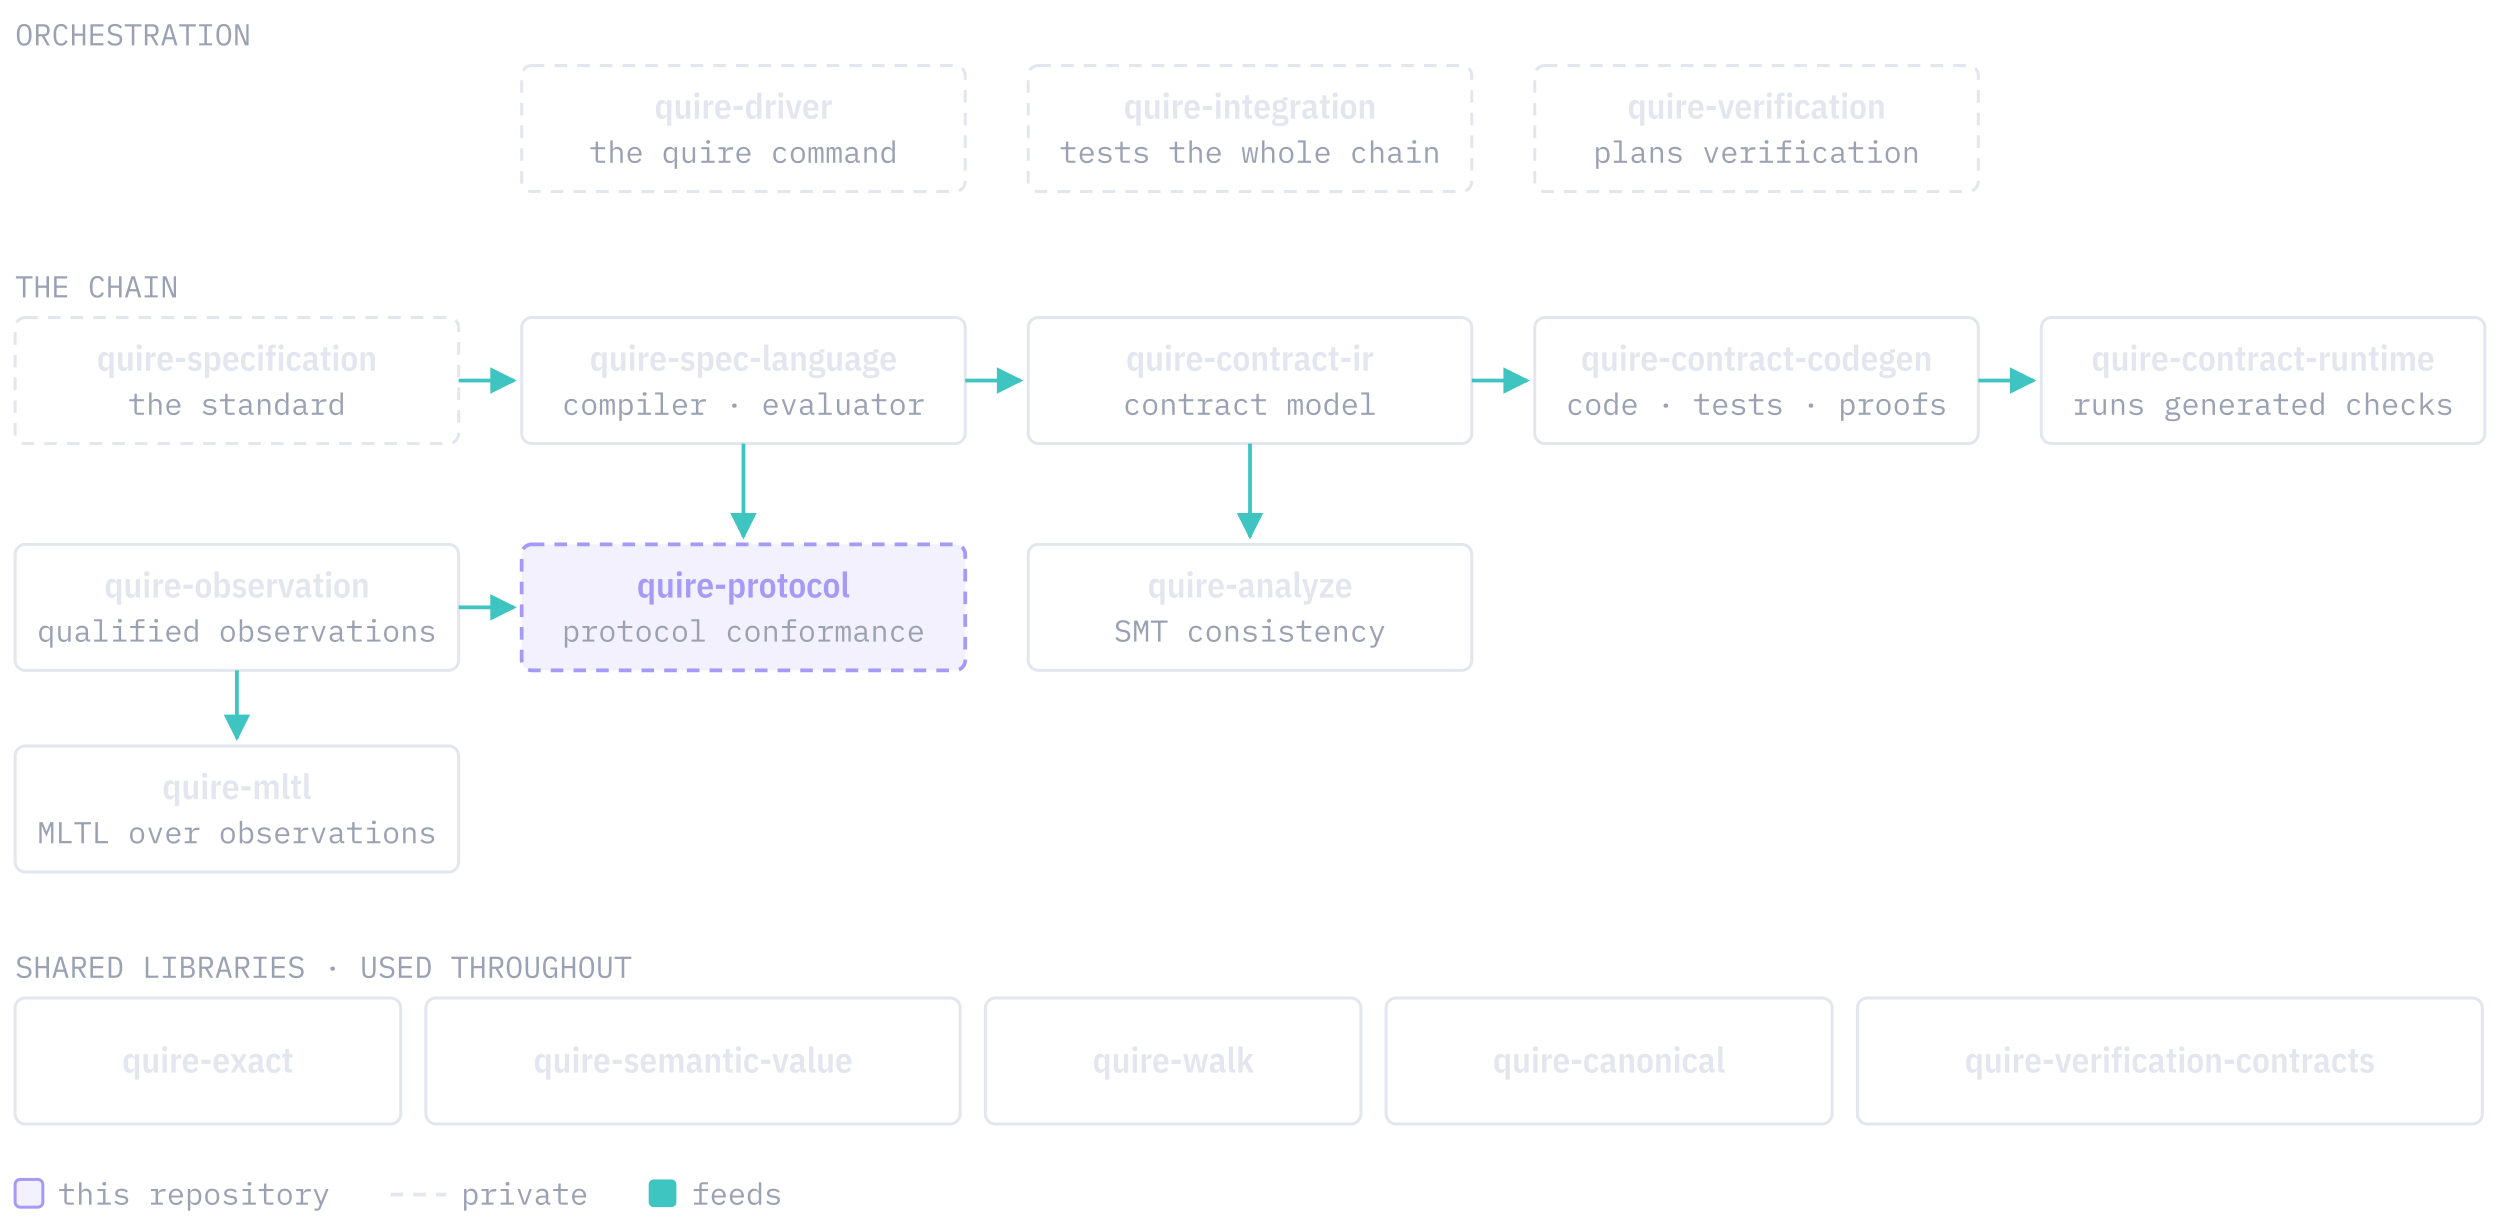
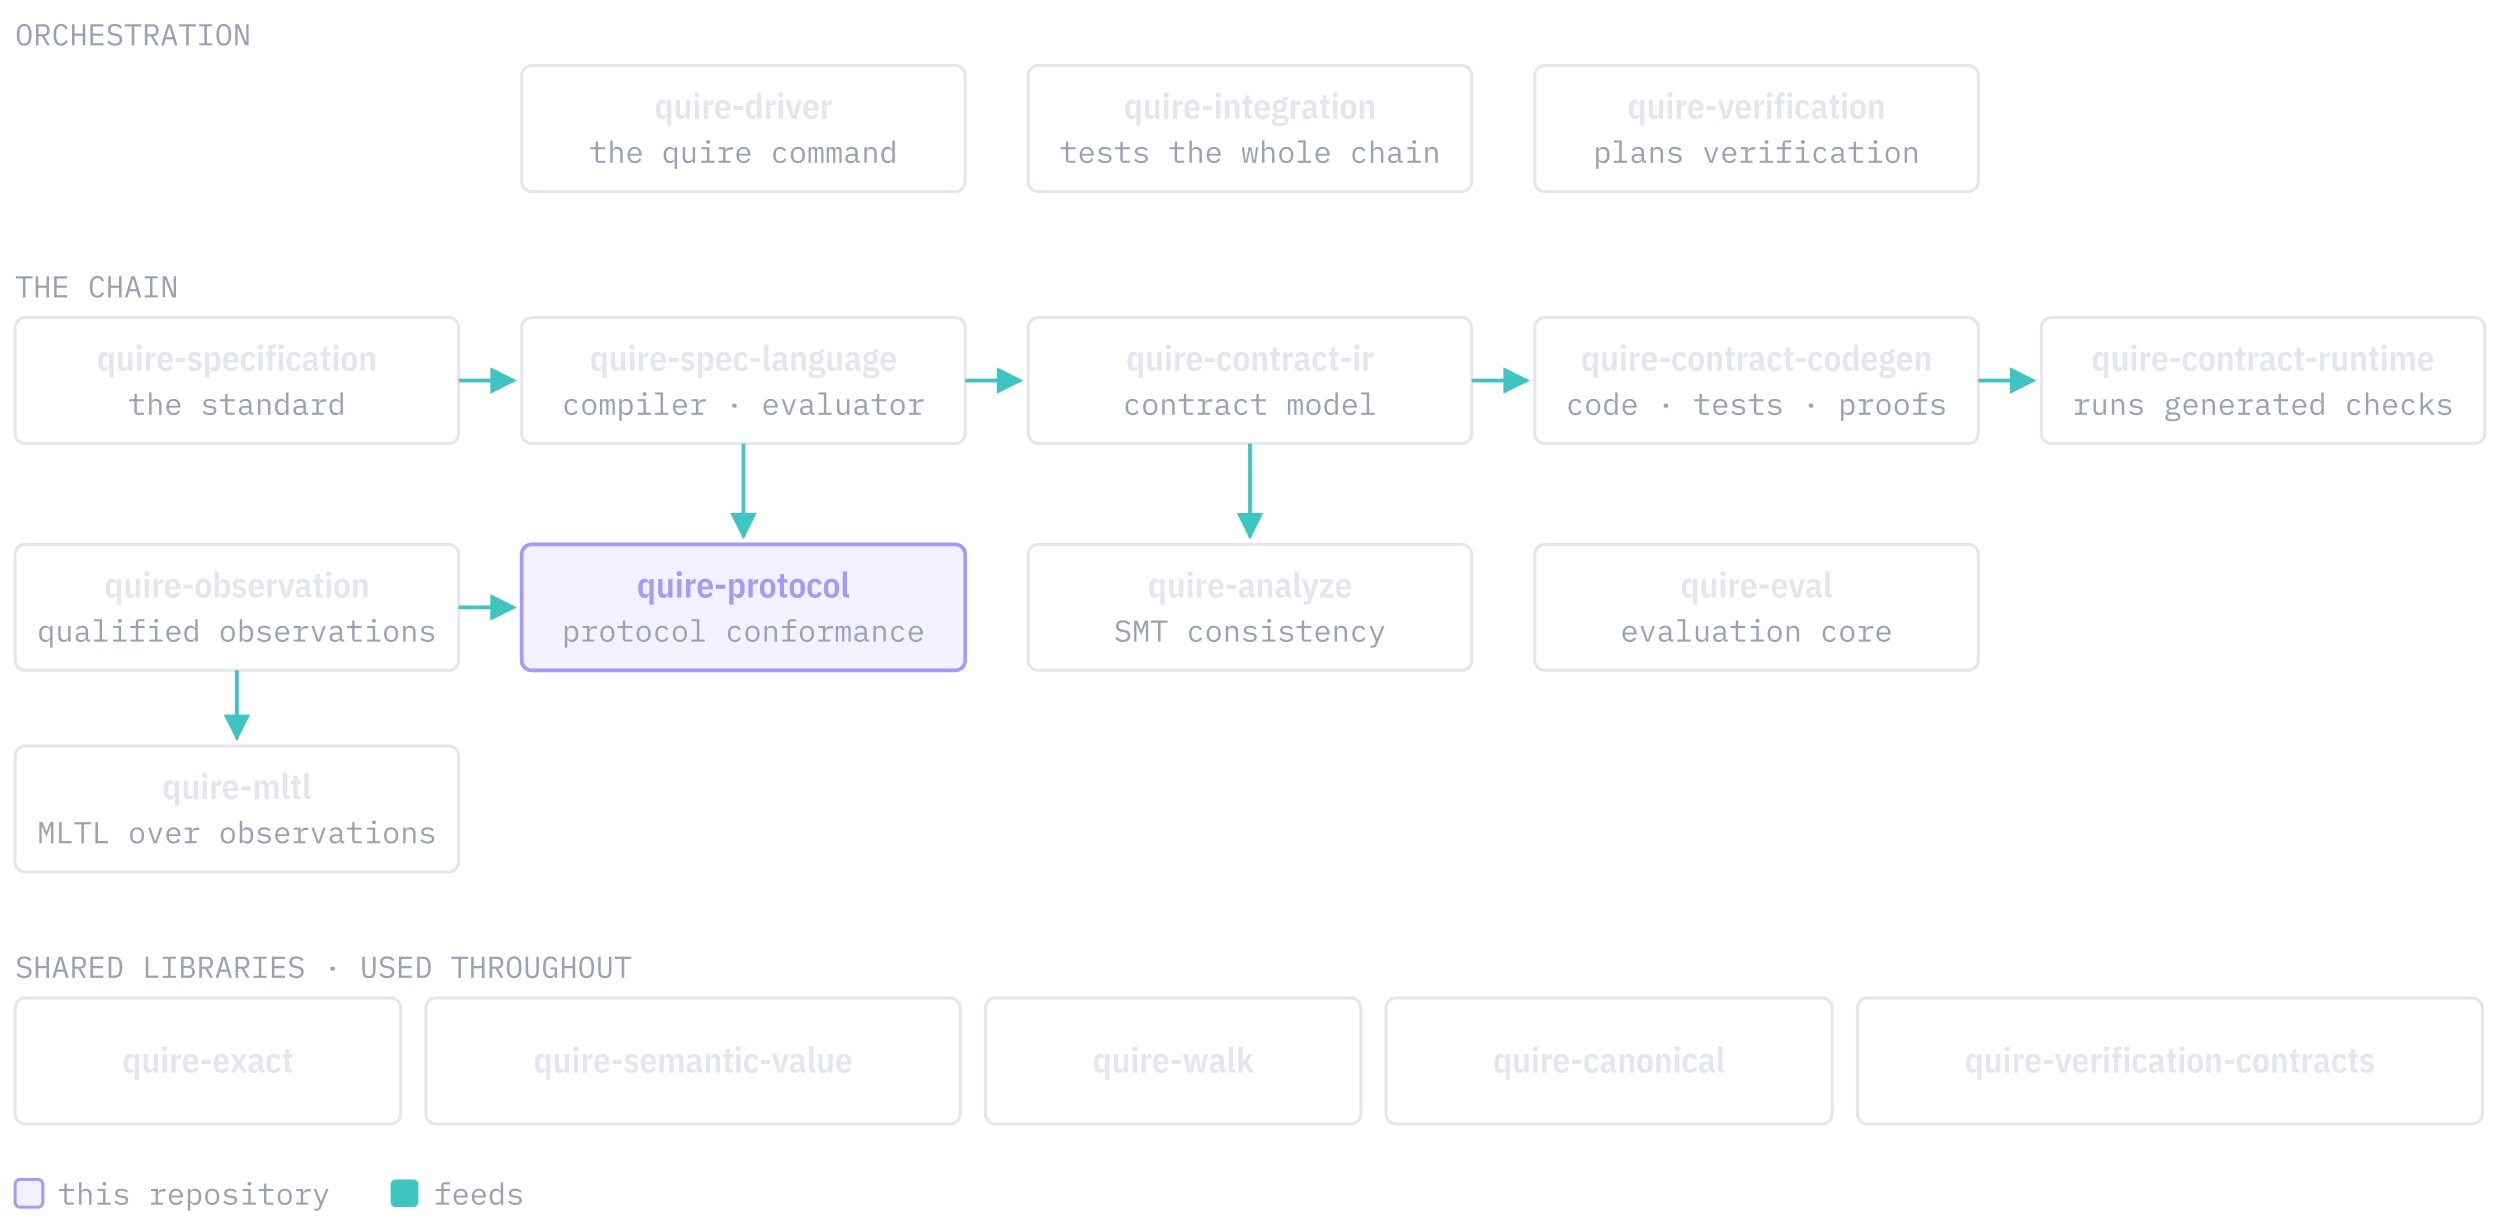
- <svg xmlns="http://www.w3.org/2000/svg" width="992" height="488" viewBox="-6 -6 992 488" role="img" aria-label="The Quire repositories. The main chain runs from the standard, quire-specification, to the compiler, quire-spec-language, then quire-contract-ir, quire-contract-codegen and quire-contract-runtime. quire-spec-language also feeds quire-protocol, and quire-contract-ir feeds quire-analyze. quire-observation feeds quire-protocol and quire-mltl. Above the chain, quire-driver runs it, quire-integration tests it and quire-verification plans verification. Below it, shared libraries used throughout: quire-exact, quire-semantic-value, quire-walk, quire-canonical and quire-verification-contracts.">
+ <svg xmlns="http://www.w3.org/2000/svg" width="992" height="488" viewBox="-6 -6 992 488" role="img" aria-label="The Quire repositories. The main chain runs from the standard, quire-specification, to the compiler, quire-spec-language, then quire-contract-ir, quire-contract-codegen and quire-contract-runtime. quire-spec-language also feeds quire-protocol, and quire-contract-ir feeds quire-analyze. quire-observation feeds quire-protocol and quire-mltl. quire-eval is the evaluation core. Above the chain, quire-driver runs it, quire-integration tests it and quire-verification plans verification. Below it, shared libraries used throughout: quire-exact, quire-semantic-value, quire-walk, quire-canonical and quire-verification-contracts.">
  <defs>
    <path id="mono_A" d="M481 0 422 199H177L118 0H31L245 698H356L570 0ZM304 609H295L197 272H402Z" />
    <path id="mono_B" d="M88 698H325Q415 698 466 649Q517 600 517 518Q517 455 486 419Q456 383 408 368V365Q467 351 505 312Q543 274 543 201Q543 159 529 122Q515 85 490 58Q464 31 430 16Q395 0 355 0H88ZM330 73Q388 73 421 99Q454 125 454 179V220Q454 273 421 300Q388 326 330 326H172V73ZM316 395Q369 395 399 418Q429 442 429 490V529Q429 577 399 601Q369 625 316 625H172V395Z" />
    <path id="mono_C" d="M323 -12Q195 -12 132 81Q70 174 70 349Q70 524 132 617Q195 710 323 710Q371 710 406 697Q441 684 466 662Q491 640 508 612Q525 585 538 557L466 524Q457 547 445 568Q433 588 416 604Q400 619 378 628Q355 637 323 637Q240 637 200 574Q159 511 159 406V292Q159 187 200 124Q240 61 323 61Q355 61 378 70Q400 79 416 94Q433 110 445 130Q457 151 466 174L538 141Q525 112 508 85Q491 58 466 36Q441 14 406 1Q371 -12 323 -12Z" />
    <path id="mono_D" d="M95 698H290Q418 698 481 610Q544 522 544 349Q544 176 481 88Q418 0 290 0H95ZM286 73Q370 73 412 131Q455 189 455 295V403Q455 509 412 567Q370 625 286 625H179V73Z" />
    <path id="mono_E" d="M90 0V698H520V625H174V390H508V317H174V73H520V0Z" />
    <path id="mono_G" d="M444 93H439Q430 73 418 54Q406 35 388 20Q369 6 343 -3Q317 -12 281 -12Q167 -12 112 80Q56 172 56 344Q56 524 117 617Q178 710 305 710Q354 710 390 697Q426 684 452 662Q477 640 494 612Q511 585 522 557L450 524Q441 547 430 568Q418 588 402 604Q385 619 362 628Q339 637 308 637Q224 637 184 574Q145 511 145 406V298Q145 245 153 202Q161 158 180 126Q198 94 228 76Q257 59 300 59Q368 59 406 100Q444 141 444 206V278H297V345H522V0H444Z" />
    <path id="mono_H" d="M436 317H164V0H80V698H164V390H436V698H520V0H436Z" />
    <path id="mono_I" d="M84 0V67H258V631H84V698H516V631H342V67H516V0Z" />
    <path id="mono_L" d="M120 0V698H204V73H535V0Z" />
    <path id="mono_M" d="M455 350V571H447L300 212L153 571H145V350V0H68V698H176L299 390H305L428 698H532V0H455Z" />
    <path id="mono_N" d="M163 588H156V0H80V698H199L437 110H444V698H520V0H401Z" />
    <path id="mono_O" d="M300 -12Q236 -12 190 12Q144 37 114 83Q84 129 70 196Q56 263 56 349Q56 434 70 502Q84 569 114 615Q144 661 190 686Q236 710 300 710Q364 710 410 686Q456 661 486 615Q516 569 530 502Q544 434 544 349Q544 263 530 196Q516 129 486 83Q456 37 410 12Q364 -12 300 -12ZM300 61Q342 61 371 78Q400 94 419 124Q438 154 446 196Q455 239 455 292V406Q455 458 446 501Q438 544 419 574Q400 604 371 620Q342 637 300 637Q258 637 229 620Q200 604 181 574Q162 544 154 501Q145 458 145 406V292Q145 239 154 196Q162 154 181 124Q200 94 229 78Q258 61 300 61Z" />
    <path id="mono_R" d="M174 0H90V698H344Q441 698 492 645Q543 592 543 497Q543 412 499 361Q455 310 371 302L549 0H455L285 298H174ZM342 369Q395 369 424 396Q454 422 454 471V523Q454 572 424 598Q395 625 342 625H174V369Z" />
    <path id="mono_S" d="M298 -12Q204 -12 144 22Q84 57 45 111L106 161Q147 110 192 85Q238 60 301 60Q377 60 417 95Q457 130 457 193Q457 244 428 272Q399 301 327 313L249 326Q198 335 164 353Q129 371 108 396Q87 422 78 452Q69 483 69 516Q69 612 132 661Q195 710 302 710Q386 710 444 682Q501 654 536 603L477 552Q448 590 407 614Q366 638 301 638Q230 638 192 608Q154 578 154 518Q154 471 182 442Q211 412 285 399L360 386Q411 377 446 359Q481 341 502 316Q524 291 533 260Q542 229 542 195Q542 98 478 43Q415 -12 298 -12Z" />
    <path id="mono_T" d="M342 625V0H258V625H25V698H575V625Z" />
    <path id="mono_U" d="M164 698V279Q164 228 167 188Q170 148 183 120Q196 91 224 76Q251 61 300 61Q349 61 376 76Q404 91 417 120Q430 148 433 188Q436 228 436 279V698H520V299Q520 221 512 163Q505 105 482 66Q458 27 414 8Q371 -12 300 -12Q229 -12 186 8Q142 27 118 66Q95 105 88 163Q80 221 80 299V698Z" />
    <path id="mono_a" d="M495 0Q448 0 428 24Q408 48 403 84H398Q381 39 344 14Q306 -12 243 -12Q162 -12 114 30Q66 72 66 145Q66 217 118 256Q171 295 288 295H398V346Q398 403 366 432Q334 460 275 460Q223 460 190 440Q157 419 137 384L83 424Q93 444 110 463Q127 482 152 496Q177 511 209 520Q241 528 280 528Q371 528 424 482Q478 436 478 354V70H550V0ZM257 55Q288 55 314 62Q339 70 358 82Q377 95 388 112Q398 130 398 150V235H288Q216 235 183 215Q150 195 150 157V136Q150 96 178 76Q207 55 257 55Z" />
    <path id="mono_b" d="M95 740H175V432H179Q229 528 338 528Q433 528 486 457Q540 386 540 258Q540 130 486 59Q433 -12 338 -12Q229 -12 179 84H175V0H95ZM307 59Q377 59 416 102Q454 144 454 214V302Q454 372 416 414Q377 457 307 457Q280 457 256 450Q232 443 214 430Q196 416 186 396Q175 377 175 351V165Q175 139 186 120Q196 100 214 86Q232 73 256 66Q280 59 307 59Z" />
    <path id="mono_c" d="M318 -12Q262 -12 218 8Q175 27 145 62Q115 97 100 147Q84 197 84 258Q84 319 100 369Q116 419 146 454Q176 490 219 509Q262 528 317 528Q392 528 439 495Q486 462 508 409L444 375Q430 415 398 437Q365 459 317 459Q282 459 254 448Q227 436 208 415Q189 394 180 365Q170 336 170 302V214Q170 180 180 151Q189 122 208 101Q227 80 255 68Q283 57 319 57Q371 57 405 81Q439 105 459 147L516 108Q493 56 444 22Q396 -12 318 -12Z" />
    <path id="mono_d" d="M425 84H421Q371 -12 262 -12Q167 -12 114 59Q60 130 60 258Q60 386 114 457Q167 528 262 528Q371 528 421 432H425V740H505V0H425ZM293 59Q320 59 344 66Q368 73 386 86Q404 100 414 120Q425 139 425 165V351Q425 377 414 396Q404 416 386 430Q368 443 344 450Q320 457 293 457Q223 457 184 414Q146 372 146 302V214Q146 144 184 102Q223 59 293 59Z" />
    <path id="mono_e" d="M309 -12Q253 -12 208 7Q164 26 132 62Q101 97 84 146Q67 196 67 257Q67 319 84 369Q102 419 133 454Q164 490 208 509Q251 528 304 528Q356 528 398 509Q441 490 471 456Q501 423 517 377Q533 331 533 276V238H151V214Q151 180 162 151Q173 122 194 101Q214 80 244 68Q273 57 309 57Q361 57 399 81Q437 105 457 147L516 107Q493 55 440 22Q386 -12 309 -12ZM304 462Q271 462 243 450Q215 438 194 417Q174 396 162 368Q151 339 151 305V298H447V309Q447 343 436 371Q426 399 408 420Q389 440 362 451Q336 462 304 462Z" />
    <path id="mono_f" d="M83 68H257V448H73V516H257V622Q257 674 284 707Q312 740 371 740H544V672H337V516H544V448H337V68H521V0H83Z" />
    <path id="mono_g" d="M561 -59Q561 -137 496 -174Q431 -212 301 -212Q176 -212 122 -179Q67 -146 67 -84Q67 -42 89 -19Q111 4 151 15V27Q129 38 117 55Q105 72 105 98Q105 138 132 158Q158 178 198 188V192Q150 213 124 254Q97 295 97 350Q97 389 111 422Q125 455 152 478Q178 502 215 515Q252 528 297 528Q355 528 399 507V516Q399 546 413 566Q427 586 461 586H556V516H440V481Q468 457 483 424Q498 391 498 350Q498 311 484 278Q469 245 443 222Q417 198 380 185Q342 172 297 172Q284 172 272 173Q260 174 248 176Q236 174 223 170Q210 165 199 158Q188 150 181 140Q174 130 174 117Q174 94 197 86Q220 79 257 79H371Q471 79 516 42Q561 4 561 -59ZM486 -63Q486 -32 461 -14Q436 5 374 5H195Q143 -16 143 -65Q143 -99 170 -124Q197 -148 260 -148H338Q408 -148 447 -126Q486 -105 486 -63ZM297 234Q357 234 386 262Q414 290 414 336V365Q414 411 386 438Q357 466 297 466Q237 466 209 438Q181 411 181 365V336Q181 290 209 262Q237 234 297 234Z" />
    <path id="mono_h" d="M98 740H178V432H182Q190 451 202 468Q214 486 232 499Q249 512 273 520Q297 528 329 528Q410 528 459 476Q508 425 508 331V0H428V317Q428 388 397 422Q366 457 306 457Q282 457 259 451Q236 445 218 433Q200 421 189 402Q178 383 178 358V0H98Z" />
    <path id="mono_i" d="M332 630Q297 630 283 644Q269 659 269 681V697Q269 719 283 734Q297 748 332 748Q367 748 381 734Q395 719 395 697V681Q395 659 381 644Q367 630 332 630ZM106 68H292V448H106V516H372V68H546V0H106Z" />
    <path id="mono_k" d="M105 740H185V273H189L279 358L451 516H549L335 314L574 0H475L274 268L185 187V0H105Z" />
    <path id="mono_l" d="M80 68H260V672H80V740H340V68H520V0H80Z" />
    <path id="mono_m" d="M54 0V516H128V456H132Q144 486 166 507Q188 528 231 528Q276 528 298 506Q320 483 325 447H328Q342 482 368 505Q394 528 440 528Q503 528 524 484Q546 440 546 358V0H472V345Q472 411 458 436Q445 462 409 462Q377 462 357 442Q337 421 337 379V0H263V345Q263 411 250 436Q236 462 201 462Q169 462 148 442Q128 421 128 379V0Z" />
    <path id="mono_n" d="M98 0V516H178V432H182Q190 451 202 468Q214 486 232 499Q249 512 273 520Q297 528 329 528Q410 528 459 476Q508 425 508 331V0H428V317Q428 388 397 422Q366 457 306 457Q282 457 259 451Q236 445 218 433Q200 421 189 402Q178 383 178 358V0Z" />
    <path id="mono_o" d="M300 -12Q246 -12 202 7Q159 26 128 62Q98 97 82 146Q66 196 66 258Q66 319 82 369Q98 419 128 454Q159 490 202 509Q246 528 300 528Q354 528 398 509Q441 490 472 454Q502 419 518 369Q534 319 534 258Q534 196 518 146Q502 97 472 62Q441 26 398 7Q354 -12 300 -12ZM300 57Q367 57 408 97Q449 137 449 221V295Q449 379 408 419Q367 459 300 459Q233 459 192 419Q151 379 151 295V221Q151 137 192 97Q233 57 300 57Z" />
    <path id="mono_p" d="M95 516H175V432H179Q229 528 338 528Q433 528 486 457Q540 386 540 258Q540 130 486 59Q433 -12 338 -12Q229 -12 179 84H175V-200H95ZM307 59Q377 59 416 102Q454 144 454 214V302Q454 372 416 414Q377 457 307 457Q280 457 256 450Q232 443 214 430Q196 416 186 396Q175 377 175 351V165Q175 139 186 120Q196 100 214 86Q232 73 256 66Q280 59 307 59Z" />
    <path id="mono_periodcentered" d="M300 235Q259 235 242 252Q226 269 226 295V313Q226 339 242 356Q259 373 300 373Q341 373 358 356Q374 339 374 313V295Q374 269 358 252Q341 235 300 235Z" />
    <path id="mono_q" d="M425 84H421Q371 -12 262 -12Q167 -12 114 59Q60 130 60 258Q60 386 114 457Q167 528 262 528Q371 528 421 432H425V516H505V-200H425ZM293 59Q320 59 344 66Q368 73 386 86Q404 100 414 120Q425 139 425 165V351Q425 377 414 396Q404 416 386 430Q368 443 344 450Q320 457 293 457Q223 457 184 414Q146 372 146 302V214Q146 144 184 102Q223 59 293 59Z" />
    <path id="mono_r" d="M77 68H228V448H77V516H308V386H313Q329 447 374 482Q418 516 487 516H559V436H462Q393 436 350 396Q308 356 308 291V68H469V0H77Z" />
    <path id="mono_s" d="M306 -12Q225 -12 166 16Q108 43 67 89L121 136Q158 97 202 76Q246 55 308 55Q368 55 406 76Q445 98 445 144Q445 164 438 178Q430 191 417 199Q404 207 388 212Q372 216 354 219L273 231Q246 235 214 242Q183 249 157 264Q131 280 114 306Q96 332 96 374Q96 413 112 442Q127 470 155 490Q183 509 221 518Q259 528 304 528Q374 528 426 506Q477 484 514 445L462 396Q453 407 440 418Q426 430 406 440Q387 449 361 455Q335 461 301 461Q240 461 208 440Q175 419 175 379Q175 359 182 346Q190 332 203 324Q216 316 232 312Q249 307 266 304L347 292Q375 288 406 281Q437 274 463 258Q489 243 506 217Q524 191 524 149Q524 72 464 30Q405 -12 306 -12Z" />
    <path id="mono_t" d="M325 0Q266 0 238 33Q211 66 211 118V448H39V516H167Q193 516 204 526Q214 537 214 563V698H291V516H526V448H291V68H526V0Z" />
    <path id="mono_u" d="M422 84H418Q410 65 398 48Q386 30 368 17Q351 4 327 -4Q303 -12 271 -12Q190 -12 141 40Q92 91 92 185V516H172V199Q172 128 203 94Q234 59 294 59Q318 59 341 65Q364 71 382 83Q400 95 411 114Q422 132 422 158V516H502V0H422Z" />
    <path id="mono_v" d="M249 0 64 516H145L219 300L299 67H303L383 300L457 516H536L351 0Z" />
    <path id="mono_w" d="M30 516H101L160 70H169L257 516H345L433 70H442L501 516H570L491 0H387L305 432H297L213 0H109Z" />
    <path id="mono_y" d="M467 516H547L291 -113Q282 -135 271 -152Q260 -168 245 -178Q230 -189 209 -194Q188 -200 159 -200H83V-132H203L261 10L53 516H135L222 300L299 104H303L380 300Z" />
    <path id="title_a" d="M406 0Q325 0 321 89H309Q299 41 264 14Q229 -12 177 -12Q105 -12 69 28Q33 68 33 140Q33 222 84 262Q135 302 231 302H312V347Q312 393 292 415Q273 437 228 437Q191 437 166 420Q141 402 122 370L51 434Q80 479 124 506Q169 534 238 534Q433 534 433 350V97H479V0ZM223 77Q260 77 286 98Q312 120 312 158V227H239Q155 227 155 162V140Q155 107 173 92Q191 77 223 77Z" />
    <path id="title_b" d="M66 740H187V436H201Q212 480 246 507Q279 534 324 534Q416 534 460 464Q504 395 504 261Q504 127 460 58Q416 -12 324 -12Q279 -12 246 15Q212 42 201 86H187V0H66ZM278 88Q325 88 351 117Q377 146 377 199V323Q377 376 351 405Q325 434 278 434Q237 434 212 414Q187 393 187 356V166Q187 129 212 108Q237 88 278 88Z" />
    <path id="title_c" d="M251 -12Q145 -12 90 54Q34 120 34 261Q34 402 90 468Q145 534 251 534Q328 534 374 499Q419 464 439 403L340 359Q332 397 312 416Q291 436 251 436Q161 436 161 328V194Q161 86 251 86Q293 86 315 106Q337 126 348 168L442 123Q396 -12 251 -12Z" />
    <path id="title_d" d="M357 86H343Q332 42 298 15Q265 -12 220 -12Q128 -12 84 58Q40 127 40 261Q40 395 84 464Q128 534 220 534Q265 534 298 507Q332 480 343 436H357V740H478V0H357ZM266 88Q307 88 332 108Q357 129 357 166V356Q357 393 332 414Q307 434 266 434Q219 434 193 405Q167 376 167 323V199Q167 146 193 117Q219 88 266 88Z" />
    <path id="title_e" d="M263 -12Q212 -12 170 4Q127 21 97 54Q67 88 50 140Q34 191 34 261Q34 402 90 468Q147 534 252 534Q357 534 414 468Q470 402 470 261V232H161V198Q161 146 190 116Q219 86 270 86Q313 86 342 104Q372 123 393 158L459 89Q430 43 381 16Q332 -12 263 -12ZM252 441Q161 441 161 333V307H343V333Q343 441 252 441Z" />
    <path id="title_f" d="M91 425H22V522H91V603Q91 674 122 707Q154 740 220 740H308V643H212V522H308V425H212V0H91Z" />
    <path id="title_g" d="M493 -46Q493 -87 480 -118Q468 -149 439 -170Q410 -191 362 -202Q314 -212 244 -212Q182 -212 140 -204Q98 -195 72 -179Q46 -163 35 -140Q24 -117 24 -88Q24 -48 46 -25Q68 -2 109 4V23Q77 31 62 53Q46 75 46 107Q46 139 68 160Q90 182 132 190V203Q47 245 47 357Q47 442 95 488Q143 534 244 534Q289 534 326 520V539Q326 610 394 610H467V516H366V496Q403 478 422 442Q441 407 441 357Q441 272 394 226Q346 181 244 181Q203 181 168 189Q154 183 147 170Q140 157 140 141Q140 121 153 111Q166 101 196 101H329Q418 101 456 63Q493 25 493 -46ZM380 -60Q380 -33 362 -19Q344 -5 302 -5H141Q119 -24 119 -61Q119 -93 140 -110Q162 -127 216 -127H275Q332 -127 356 -110Q380 -94 380 -60ZM244 264Q327 264 327 346V369Q327 451 244 451Q161 451 161 369V346Q161 264 244 264Z" />
    <path id="title_hyphen" d="M50 245V365H312V245Z" />
    <path id="title_i" d="M126 604Q88 604 71 620Q54 637 54 665V685Q54 713 71 730Q88 746 126 746Q164 746 181 730Q198 713 198 685V665Q198 637 181 620Q164 604 126 604ZM66 522H187V0H66Z" />
    <path id="title_k" d="M66 740H187V395L179 287H193L254 383L358 522H495L332 317L504 0H368L248 239L187 163V0H66Z" />
    <path id="title_l" d="M184 0Q121 0 94 28Q66 56 66 116V740H187V97H247V0Z" />
    <path id="title_m" d="M66 0V522H187V435H201Q232 534 324 534Q422 534 451 431H463Q480 484 516 509Q551 534 602 534Q668 534 705 486Q742 439 742 351V0H621V330Q621 432 548 432Q513 432 488 410Q464 389 464 350V0H343V330Q343 384 325 408Q307 432 271 432Q236 432 212 410Q187 389 187 350V0Z" />
    <path id="title_n" d="M66 0V522H187V435H201Q232 534 326 534Q396 534 434 486Q472 439 472 351V0H351V330Q351 432 275 432Q238 432 212 410Q187 389 187 350V0Z" />
    <path id="title_o" d="M253 -12Q149 -12 92 54Q34 120 34 261Q34 402 92 468Q149 534 253 534Q357 534 414 468Q472 402 472 261Q472 120 414 54Q357 -12 253 -12ZM253 86Q345 86 345 194V328Q345 436 253 436Q161 436 161 328V194Q161 86 253 86Z" />
    <path id="title_p" d="M66 522H187V436H201Q212 480 246 507Q279 534 324 534Q416 534 460 464Q504 395 504 261Q504 127 460 58Q416 -12 324 -12Q279 -12 246 15Q212 42 201 86H187V-200H66ZM278 88Q325 88 351 117Q377 146 377 199V323Q377 376 351 405Q325 434 278 434Q237 434 212 414Q187 393 187 356V166Q187 129 212 108Q237 88 278 88Z" />
    <path id="title_q" d="M357 86H343Q332 42 298 15Q265 -12 220 -12Q128 -12 84 58Q40 127 40 261Q40 395 84 464Q128 534 220 534Q265 534 298 507Q332 480 343 436H357V522H478V-200H357ZM266 88Q307 88 332 108Q357 129 357 166V356Q357 393 332 414Q307 434 266 434Q219 434 193 405Q167 376 167 323V199Q167 146 193 117Q219 88 266 88Z" />
    <path id="title_r" d="M66 0V522H187V415H201Q210 467 238 494Q267 522 313 522H339V398H299Q242 398 214 380Q187 362 187 317V0Z" />
    <path id="title_s" d="M224 -12Q159 -12 110 12Q61 35 24 82L98 154Q123 119 154 101Q185 83 226 83Q302 83 302 147Q302 172 290 186Q277 201 247 206L198 215Q116 230 79 266Q42 302 42 371Q42 453 90 494Q138 534 226 534Q287 534 332 514Q376 494 409 455L338 384Q318 409 290 424Q261 439 226 439Q156 439 156 376Q156 350 170 336Q184 323 214 318L264 309Q346 294 382 258Q417 223 417 159Q417 78 367 33Q317 -12 224 -12Z" />
    <path id="title_t" d="M210 0Q147 0 119 28Q91 56 91 117V425H22V522H58Q84 522 94 534Q103 546 103 572V664H212V522H306V425H212V97H298V0Z" />
    <path id="title_u" d="M346 88H332Q302 -12 205 -12Q135 -12 98 36Q60 83 60 172V522H181V192Q181 89 257 89Q294 89 320 111Q346 133 346 172V522H467V0H346Z" />
    <path id="title_v" d="M162 0 8 522H130L205 244L234 103H248L277 244L352 522H469L315 0Z" />
    <path id="title_w" d="M16 522H135L186 278L211 110H223L253 278L311 522H433L492 278L522 110H534L559 278L612 522H724L597 0H461L400 254L377 409H364L340 254L279 0H143Z" />
    <path id="title_x" d="M15 0 173 267 17 522H149L242 354H255L348 522H472L318 264L478 0H345L249 176H236L138 0Z" />
    <path id="title_y" d="M353 522H474L275 -109Q258 -162 227 -181Q196 -200 140 -200H58V-103H161L182 -29L8 522H131L209 240L237 103H249L277 241Z" />
    <path id="title_z" d="M34 0V95L275 425H42V522H412V428L170 97H418V0Z" />
    <marker id="ah-model" viewBox="0 0 10 10" refX="9" refY="5" markerWidth="7" markerHeight="7" orient="auto-start-reverse">
      <path d="M0,0 L10,5 L0,10 z" fill="#3ec5c1" />
    </marker>
  </defs>
-   <rect x="201" y="20" width="176" height="50" rx="4" stroke="#e3e6ee" stroke-width="1.2" fill="none" stroke-dasharray="5 4" />
+   <rect x="201" y="20" width="176" height="50" rx="4" stroke="#e3e6ee" stroke-width="1.2" fill="none" />
  <g fill="#e3e6ee" transform="translate(253.7,41.1) scale(0.014,-0.014)">
    <use href="#title_q" x="0" />
    <use href="#title_u" x="544" />
    <use href="#title_i" x="1077" />
    <use href="#title_r" x="1329" />
    <use href="#title_e" x="1686" />
    <use href="#title_hyphen" x="2191" />
    <use href="#title_d" x="2553" />
    <use href="#title_r" x="3097" />
    <use href="#title_i" x="3454" />
    <use href="#title_v" x="3706" />
    <use href="#title_e" x="4182" />
    <use href="#title_r" x="4687" />
  </g>
  <g fill="#9aa1b3" transform="translate(227.8,58.6) scale(0.012,-0.012)">
    <use href="#mono_t" x="0" />
    <use href="#mono_h" x="600" />
    <use href="#mono_e" x="1200" />
    <use href="#mono_q" x="2400" />
    <use href="#mono_u" x="3000" />
    <use href="#mono_i" x="3600" />
    <use href="#mono_r" x="4200" />
    <use href="#mono_e" x="4800" />
    <use href="#mono_c" x="6000" />
    <use href="#mono_o" x="6600" />
    <use href="#mono_m" x="7200" />
    <use href="#mono_m" x="7800" />
    <use href="#mono_a" x="8400" />
    <use href="#mono_n" x="9000" />
    <use href="#mono_d" x="9600" />
  </g>
-   <rect x="402" y="20" width="176" height="50" rx="4" stroke="#e3e6ee" stroke-width="1.2" fill="none" stroke-dasharray="5 4" />
+   <rect x="402" y="20" width="176" height="50" rx="4" stroke="#e3e6ee" stroke-width="1.2" fill="none" />
  <g fill="#e3e6ee" transform="translate(439.9,41.1) scale(0.014,-0.014)">
    <use href="#title_q" x="0" />
    <use href="#title_u" x="544" />
    <use href="#title_i" x="1077" />
    <use href="#title_r" x="1329" />
    <use href="#title_e" x="1686" />
    <use href="#title_hyphen" x="2191" />
    <use href="#title_i" x="2553" />
    <use href="#title_n" x="2805" />
    <use href="#title_t" x="3337" />
    <use href="#title_e" x="3671" />
    <use href="#title_g" x="4176" />
    <use href="#title_r" x="4668" />
    <use href="#title_a" x="5025" />
    <use href="#title_t" x="5532" />
    <use href="#title_i" x="5866" />
    <use href="#title_o" x="6118" />
    <use href="#title_n" x="6624" />
  </g>
  <g fill="#9aa1b3" transform="translate(414.4,58.6) scale(0.012,-0.012)">
    <use href="#mono_t" x="0" />
    <use href="#mono_e" x="600" />
    <use href="#mono_s" x="1200" />
    <use href="#mono_t" x="1800" />
    <use href="#mono_s" x="2400" />
    <use href="#mono_t" x="3600" />
    <use href="#mono_h" x="4200" />
    <use href="#mono_e" x="4800" />
    <use href="#mono_w" x="6000" />
    <use href="#mono_h" x="6600" />
    <use href="#mono_o" x="7200" />
    <use href="#mono_l" x="7800" />
    <use href="#mono_e" x="8400" />
    <use href="#mono_c" x="9600" />
    <use href="#mono_h" x="10200" />
    <use href="#mono_a" x="10800" />
    <use href="#mono_i" x="11400" />
    <use href="#mono_n" x="12000" />
  </g>
-   <rect x="603" y="20" width="176" height="50" rx="4" stroke="#e3e6ee" stroke-width="1.2" fill="none" stroke-dasharray="5 4" />
+   <rect x="603" y="20" width="176" height="50" rx="4" stroke="#e3e6ee" stroke-width="1.2" fill="none" />
  <g fill="#e3e6ee" transform="translate(639.8,41.1) scale(0.014,-0.014)">
    <use href="#title_q" x="0" />
    <use href="#title_u" x="544" />
    <use href="#title_i" x="1077" />
    <use href="#title_r" x="1329" />
    <use href="#title_e" x="1686" />
    <use href="#title_hyphen" x="2191" />
    <use href="#title_v" x="2553" />
    <use href="#title_e" x="3029" />
    <use href="#title_r" x="3534" />
    <use href="#title_i" x="3891" />
    <use href="#title_f" x="4143" />
    <use href="#title_i" x="4471" />
    <use href="#title_c" x="4723" />
    <use href="#title_a" x="5187" />
    <use href="#title_t" x="5694" />
    <use href="#title_i" x="6028" />
    <use href="#title_o" x="6280" />
    <use href="#title_n" x="6786" />
  </g>
  <g fill="#9aa1b3" transform="translate(626.2,58.6) scale(0.012,-0.012)">
    <use href="#mono_p" x="0" />
    <use href="#mono_l" x="600" />
    <use href="#mono_a" x="1200" />
    <use href="#mono_n" x="1800" />
    <use href="#mono_s" x="2400" />
    <use href="#mono_v" x="3600" />
    <use href="#mono_e" x="4200" />
    <use href="#mono_r" x="4800" />
    <use href="#mono_i" x="5400" />
    <use href="#mono_f" x="6000" />
    <use href="#mono_i" x="6600" />
    <use href="#mono_c" x="7200" />
    <use href="#mono_a" x="7800" />
    <use href="#mono_t" x="8400" />
    <use href="#mono_i" x="9000" />
    <use href="#mono_o" x="9600" />
    <use href="#mono_n" x="10200" />
  </g>
-   <rect x="0" y="120" width="176" height="50" rx="4" stroke="#e3e6ee" stroke-width="1.2" fill="none" stroke-dasharray="5 4" />
+   <rect x="0" y="120" width="176" height="50" rx="4" stroke="#e3e6ee" stroke-width="1.2" fill="none" />
  <g fill="#e3e6ee" transform="translate(32.4,141.1) scale(0.014,-0.014)">
    <use href="#title_q" x="0" />
    <use href="#title_u" x="544" />
    <use href="#title_i" x="1077" />
    <use href="#title_r" x="1329" />
    <use href="#title_e" x="1686" />
    <use href="#title_hyphen" x="2191" />
    <use href="#title_s" x="2553" />
    <use href="#title_p" x="3002" />
    <use href="#title_e" x="3546" />
    <use href="#title_c" x="4051" />
    <use href="#title_i" x="4515" />
    <use href="#title_f" x="4767" />
    <use href="#title_i" x="5095" />
    <use href="#title_c" x="5347" />
    <use href="#title_a" x="5811" />
    <use href="#title_t" x="6318" />
    <use href="#title_i" x="6652" />
    <use href="#title_o" x="6904" />
    <use href="#title_n" x="7410" />
  </g>
  <g fill="#9aa1b3" transform="translate(44.8,158.6) scale(0.012,-0.012)">
    <use href="#mono_t" x="0" />
    <use href="#mono_h" x="600" />
    <use href="#mono_e" x="1200" />
    <use href="#mono_s" x="2400" />
    <use href="#mono_t" x="3000" />
    <use href="#mono_a" x="3600" />
    <use href="#mono_n" x="4200" />
    <use href="#mono_d" x="4800" />
    <use href="#mono_a" x="5400" />
    <use href="#mono_r" x="6000" />
    <use href="#mono_d" x="6600" />
  </g>
  <rect x="201" y="120" width="176" height="50" rx="4" stroke="#e3e6ee" stroke-width="1.2" fill="none" />
  <g fill="#e3e6ee" transform="translate(228,141.1) scale(0.014,-0.014)">
    <use href="#title_q" x="0" />
    <use href="#title_u" x="544" />
    <use href="#title_i" x="1077" />
    <use href="#title_r" x="1329" />
    <use href="#title_e" x="1686" />
    <use href="#title_hyphen" x="2191" />
    <use href="#title_s" x="2553" />
    <use href="#title_p" x="3002" />
    <use href="#title_e" x="3546" />
    <use href="#title_c" x="4051" />
    <use href="#title_hyphen" x="4515" />
    <use href="#title_l" x="4877" />
    <use href="#title_a" x="5145" />
    <use href="#title_n" x="5652" />
    <use href="#title_g" x="6184" />
    <use href="#title_u" x="6676" />
    <use href="#title_a" x="7209" />
    <use href="#title_g" x="7716" />
    <use href="#title_e" x="8208" />
  </g>
  <g fill="#9aa1b3" transform="translate(217,158.6) scale(0.012,-0.012)">
    <use href="#mono_c" x="0" />
    <use href="#mono_o" x="600" />
    <use href="#mono_m" x="1200" />
    <use href="#mono_p" x="1800" />
    <use href="#mono_i" x="2400" />
    <use href="#mono_l" x="3000" />
    <use href="#mono_e" x="3600" />
    <use href="#mono_r" x="4200" />
    <use href="#mono_periodcentered" x="5400" />
    <use href="#mono_e" x="6600" />
    <use href="#mono_v" x="7200" />
    <use href="#mono_a" x="7800" />
    <use href="#mono_l" x="8400" />
    <use href="#mono_u" x="9000" />
    <use href="#mono_a" x="9600" />
    <use href="#mono_t" x="10200" />
    <use href="#mono_o" x="10800" />
    <use href="#mono_r" x="11400" />
  </g>
  <rect x="402" y="120" width="176" height="50" rx="4" stroke="#e3e6ee" stroke-width="1.2" fill="none" />
  <g fill="#e3e6ee" transform="translate(440.8,141.1) scale(0.014,-0.014)">
    <use href="#title_q" x="0" />
    <use href="#title_u" x="544" />
    <use href="#title_i" x="1077" />
    <use href="#title_r" x="1329" />
    <use href="#title_e" x="1686" />
    <use href="#title_hyphen" x="2191" />
    <use href="#title_c" x="2553" />
    <use href="#title_o" x="3017" />
    <use href="#title_n" x="3523" />
    <use href="#title_t" x="4055" />
    <use href="#title_r" x="4389" />
    <use href="#title_a" x="4746" />
    <use href="#title_c" x="5253" />
    <use href="#title_t" x="5717" />
    <use href="#title_hyphen" x="6051" />
    <use href="#title_i" x="6413" />
    <use href="#title_r" x="6665" />
  </g>
  <g fill="#9aa1b3" transform="translate(439.6,158.6) scale(0.012,-0.012)">
    <use href="#mono_c" x="0" />
    <use href="#mono_o" x="600" />
    <use href="#mono_n" x="1200" />
    <use href="#mono_t" x="1800" />
    <use href="#mono_r" x="2400" />
    <use href="#mono_a" x="3000" />
    <use href="#mono_c" x="3600" />
    <use href="#mono_t" x="4200" />
    <use href="#mono_m" x="5400" />
    <use href="#mono_o" x="6000" />
    <use href="#mono_d" x="6600" />
    <use href="#mono_e" x="7200" />
    <use href="#mono_l" x="7800" />
  </g>
  <rect x="603" y="120" width="176" height="50" rx="4" stroke="#e3e6ee" stroke-width="1.2" fill="none" />
  <g fill="#e3e6ee" transform="translate(621.3,141.1) scale(0.014,-0.014)">
    <use href="#title_q" x="0" />
    <use href="#title_u" x="544" />
    <use href="#title_i" x="1077" />
    <use href="#title_r" x="1329" />
    <use href="#title_e" x="1686" />
    <use href="#title_hyphen" x="2191" />
    <use href="#title_c" x="2553" />
    <use href="#title_o" x="3017" />
    <use href="#title_n" x="3523" />
    <use href="#title_t" x="4055" />
    <use href="#title_r" x="4389" />
    <use href="#title_a" x="4746" />
    <use href="#title_c" x="5253" />
    <use href="#title_t" x="5717" />
    <use href="#title_hyphen" x="6051" />
    <use href="#title_c" x="6413" />
    <use href="#title_o" x="6877" />
    <use href="#title_d" x="7383" />
    <use href="#title_e" x="7927" />
    <use href="#title_g" x="8432" />
    <use href="#title_e" x="8924" />
    <use href="#title_n" x="9429" />
  </g>
  <g fill="#9aa1b3" transform="translate(615.4,158.6) scale(0.012,-0.012)">
    <use href="#mono_c" x="0" />
    <use href="#mono_o" x="600" />
    <use href="#mono_d" x="1200" />
    <use href="#mono_e" x="1800" />
    <use href="#mono_periodcentered" x="3000" />
    <use href="#mono_t" x="4200" />
    <use href="#mono_e" x="4800" />
    <use href="#mono_s" x="5400" />
    <use href="#mono_t" x="6000" />
    <use href="#mono_s" x="6600" />
    <use href="#mono_periodcentered" x="7800" />
    <use href="#mono_p" x="9000" />
    <use href="#mono_r" x="9600" />
    <use href="#mono_o" x="10200" />
    <use href="#mono_o" x="10800" />
    <use href="#mono_f" x="11400" />
    <use href="#mono_s" x="12000" />
  </g>
  <rect x="804" y="120" width="176" height="50" rx="4" stroke="#e3e6ee" stroke-width="1.2" fill="none" />
  <g fill="#e3e6ee" transform="translate(823.9,141.1) scale(0.014,-0.014)">
    <use href="#title_q" x="0" />
    <use href="#title_u" x="544" />
    <use href="#title_i" x="1077" />
    <use href="#title_r" x="1329" />
    <use href="#title_e" x="1686" />
    <use href="#title_hyphen" x="2191" />
    <use href="#title_c" x="2553" />
    <use href="#title_o" x="3017" />
    <use href="#title_n" x="3523" />
    <use href="#title_t" x="4055" />
    <use href="#title_r" x="4389" />
    <use href="#title_a" x="4746" />
    <use href="#title_c" x="5253" />
    <use href="#title_t" x="5717" />
    <use href="#title_hyphen" x="6051" />
    <use href="#title_r" x="6413" />
    <use href="#title_u" x="6770" />
    <use href="#title_n" x="7303" />
    <use href="#title_t" x="7835" />
    <use href="#title_i" x="8169" />
    <use href="#title_m" x="8421" />
    <use href="#title_e" x="9223" />
  </g>
  <g fill="#9aa1b3" transform="translate(816.4,158.6) scale(0.012,-0.012)">
    <use href="#mono_r" x="0" />
    <use href="#mono_u" x="600" />
    <use href="#mono_n" x="1200" />
    <use href="#mono_s" x="1800" />
    <use href="#mono_g" x="3000" />
    <use href="#mono_e" x="3600" />
    <use href="#mono_n" x="4200" />
    <use href="#mono_e" x="4800" />
    <use href="#mono_r" x="5400" />
    <use href="#mono_a" x="6000" />
    <use href="#mono_t" x="6600" />
    <use href="#mono_e" x="7200" />
    <use href="#mono_d" x="7800" />
    <use href="#mono_c" x="9000" />
    <use href="#mono_h" x="9600" />
    <use href="#mono_e" x="10200" />
    <use href="#mono_c" x="10800" />
    <use href="#mono_k" x="11400" />
    <use href="#mono_s" x="12000" />
  </g>
  <rect x="0" y="210" width="176" height="50" rx="4" stroke="#e3e6ee" stroke-width="1.2" fill="none" />
  <g fill="#e3e6ee" transform="translate(35.4,231.1) scale(0.014,-0.014)">
    <use href="#title_q" x="0" />
    <use href="#title_u" x="544" />
    <use href="#title_i" x="1077" />
    <use href="#title_r" x="1329" />
    <use href="#title_e" x="1686" />
    <use href="#title_hyphen" x="2191" />
    <use href="#title_o" x="2553" />
    <use href="#title_b" x="3059" />
    <use href="#title_s" x="3603" />
    <use href="#title_e" x="4052" />
    <use href="#title_r" x="4557" />
    <use href="#title_v" x="4914" />
    <use href="#title_a" x="5390" />
    <use href="#title_t" x="5897" />
    <use href="#title_i" x="6231" />
    <use href="#title_o" x="6483" />
    <use href="#title_n" x="6989" />
  </g>
  <g fill="#9aa1b3" transform="translate(8.8,248.6) scale(0.012,-0.012)">
    <use href="#mono_q" x="0" />
    <use href="#mono_u" x="600" />
    <use href="#mono_a" x="1200" />
    <use href="#mono_l" x="1800" />
    <use href="#mono_i" x="2400" />
    <use href="#mono_f" x="3000" />
    <use href="#mono_i" x="3600" />
    <use href="#mono_e" x="4200" />
    <use href="#mono_d" x="4800" />
    <use href="#mono_o" x="6000" />
    <use href="#mono_b" x="6600" />
    <use href="#mono_s" x="7200" />
    <use href="#mono_e" x="7800" />
    <use href="#mono_r" x="8400" />
    <use href="#mono_v" x="9000" />
    <use href="#mono_a" x="9600" />
    <use href="#mono_t" x="10200" />
    <use href="#mono_i" x="10800" />
    <use href="#mono_o" x="11400" />
    <use href="#mono_n" x="12000" />
    <use href="#mono_s" x="12600" />
  </g>
-   <rect x="201" y="210" width="176" height="50" rx="4" stroke="#a59bf7" stroke-width="1.5" fill="#a59bf7" fill-opacity="0.14" stroke-dasharray="5 4" />
+   <rect x="201" y="210" width="176" height="50" rx="4" stroke="#a59bf7" stroke-width="1.5" fill="#a59bf7" fill-opacity="0.14" />
  <g fill="#a59bf7" transform="translate(246.7,231.1) scale(0.014,-0.014)">
    <use href="#title_q" x="0" />
    <use href="#title_u" x="544" />
    <use href="#title_i" x="1077" />
    <use href="#title_r" x="1329" />
    <use href="#title_e" x="1686" />
    <use href="#title_hyphen" x="2191" />
    <use href="#title_p" x="2553" />
    <use href="#title_r" x="3097" />
    <use href="#title_o" x="3454" />
    <use href="#title_t" x="3960" />
    <use href="#title_o" x="4294" />
    <use href="#title_c" x="4800" />
    <use href="#title_o" x="5264" />
    <use href="#title_l" x="5770" />
  </g>
  <g fill="#9aa1b3" transform="translate(217,248.6) scale(0.012,-0.012)">
    <use href="#mono_p" x="0" />
    <use href="#mono_r" x="600" />
    <use href="#mono_o" x="1200" />
    <use href="#mono_t" x="1800" />
    <use href="#mono_o" x="2400" />
    <use href="#mono_c" x="3000" />
    <use href="#mono_o" x="3600" />
    <use href="#mono_l" x="4200" />
    <use href="#mono_c" x="5400" />
    <use href="#mono_o" x="6000" />
    <use href="#mono_n" x="6600" />
    <use href="#mono_f" x="7200" />
    <use href="#mono_o" x="7800" />
    <use href="#mono_r" x="8400" />
    <use href="#mono_m" x="9000" />
    <use href="#mono_a" x="9600" />
    <use href="#mono_n" x="10200" />
    <use href="#mono_c" x="10800" />
    <use href="#mono_e" x="11400" />
  </g>
  <rect x="402" y="210" width="176" height="50" rx="4" stroke="#e3e6ee" stroke-width="1.2" fill="none" />
  <g fill="#e3e6ee" transform="translate(449.4,231.1) scale(0.014,-0.014)">
    <use href="#title_q" x="0" />
    <use href="#title_u" x="544" />
    <use href="#title_i" x="1077" />
    <use href="#title_r" x="1329" />
    <use href="#title_e" x="1686" />
    <use href="#title_hyphen" x="2191" />
    <use href="#title_a" x="2553" />
    <use href="#title_n" x="3060" />
    <use href="#title_a" x="3592" />
    <use href="#title_l" x="4099" />
    <use href="#title_y" x="4367" />
    <use href="#title_z" x="4850" />
    <use href="#title_e" x="5302" />
  </g>
  <g fill="#9aa1b3" transform="translate(436,248.6) scale(0.012,-0.012)">
    <use href="#mono_S" x="0" />
    <use href="#mono_M" x="600" />
    <use href="#mono_T" x="1200" />
    <use href="#mono_c" x="2400" />
    <use href="#mono_o" x="3000" />
    <use href="#mono_n" x="3600" />
    <use href="#mono_s" x="4200" />
    <use href="#mono_i" x="4800" />
    <use href="#mono_s" x="5400" />
    <use href="#mono_t" x="6000" />
    <use href="#mono_e" x="6600" />
    <use href="#mono_n" x="7200" />
    <use href="#mono_c" x="7800" />
    <use href="#mono_y" x="8400" />
+   </g>
+   <rect x="603" y="210" width="176" height="50" rx="4" stroke="#e3e6ee" stroke-width="1.2" fill="none" />
+   <g fill="#e3e6ee" transform="translate(660.8,231.1) scale(0.014,-0.014)">
+     <use href="#title_q" x="0" />
+     <use href="#title_u" x="544" />
+     <use href="#title_i" x="1077" />
+     <use href="#title_r" x="1329" />
+     <use href="#title_e" x="1686" />
+     <use href="#title_hyphen" x="2191" />
+     <use href="#title_e" x="2553" />
+     <use href="#title_v" x="3058" />
+     <use href="#title_a" x="3534" />
+     <use href="#title_l" x="4041" />
+   </g>
+   <g fill="#9aa1b3" transform="translate(637,248.6) scale(0.012,-0.012)">
+     <use href="#mono_e" x="0" />
+     <use href="#mono_v" x="600" />
+     <use href="#mono_a" x="1200" />
+     <use href="#mono_l" x="1800" />
+     <use href="#mono_u" x="2400" />
+     <use href="#mono_a" x="3000" />
+     <use href="#mono_t" x="3600" />
+     <use href="#mono_i" x="4200" />
+     <use href="#mono_o" x="4800" />
+     <use href="#mono_n" x="5400" />
+     <use href="#mono_c" x="6600" />
+     <use href="#mono_o" x="7200" />
+     <use href="#mono_r" x="7800" />
+     <use href="#mono_e" x="8400" />
  </g>
  <rect x="0" y="290" width="176" height="50" rx="4" stroke="#e3e6ee" stroke-width="1.2" fill="none" />
  <g fill="#e3e6ee" transform="translate(58.4,311.1) scale(0.014,-0.014)">
    <use href="#title_q" x="0" />
    <use href="#title_u" x="544" />
    <use href="#title_i" x="1077" />
    <use href="#title_r" x="1329" />
    <use href="#title_e" x="1686" />
    <use href="#title_hyphen" x="2191" />
    <use href="#title_m" x="2553" />
    <use href="#title_l" x="3355" />
    <use href="#title_t" x="3623" />
    <use href="#title_l" x="3957" />
  </g>
  <g fill="#9aa1b3" transform="translate(8.8,328.6) scale(0.012,-0.012)">
    <use href="#mono_M" x="0" />
    <use href="#mono_L" x="600" />
    <use href="#mono_T" x="1200" />
    <use href="#mono_L" x="1800" />
    <use href="#mono_o" x="3000" />
    <use href="#mono_v" x="3600" />
    <use href="#mono_e" x="4200" />
    <use href="#mono_r" x="4800" />
    <use href="#mono_o" x="6000" />
    <use href="#mono_b" x="6600" />
    <use href="#mono_s" x="7200" />
    <use href="#mono_e" x="7800" />
    <use href="#mono_r" x="8400" />
    <use href="#mono_v" x="9000" />
    <use href="#mono_a" x="9600" />
    <use href="#mono_t" x="10200" />
    <use href="#mono_i" x="10800" />
    <use href="#mono_o" x="11400" />
    <use href="#mono_n" x="12000" />
    <use href="#mono_s" x="12600" />
  </g>
  <path d="M176,145 L198,145" fill="none" stroke="#3ec5c1" stroke-width="1.5" marker-end="url(#ah-model)" />
  <path d="M377,145 L399,145" fill="none" stroke="#3ec5c1" stroke-width="1.5" marker-end="url(#ah-model)" />
  <path d="M578,145 L600,145" fill="none" stroke="#3ec5c1" stroke-width="1.5" marker-end="url(#ah-model)" />
  <path d="M779,145 L801,145" fill="none" stroke="#3ec5c1" stroke-width="1.5" marker-end="url(#ah-model)" />
  <path d="M289,170 L289,207" fill="none" stroke="#3ec5c1" stroke-width="1.5" marker-end="url(#ah-model)" />
  <path d="M490,170 L490,207" fill="none" stroke="#3ec5c1" stroke-width="1.5" marker-end="url(#ah-model)" />
  <path d="M176,235 L198,235" fill="none" stroke="#3ec5c1" stroke-width="1.5" marker-end="url(#ah-model)" />
  <path d="M88,260 L88,287" fill="none" stroke="#3ec5c1" stroke-width="1.5" marker-end="url(#ah-model)" />
  <g fill="#9aa1b3" transform="translate(0,12) scale(0.012,-0.012)">
    <use href="#mono_O" x="0" />
    <use href="#mono_R" x="600" />
    <use href="#mono_C" x="1200" />
    <use href="#mono_H" x="1800" />
    <use href="#mono_E" x="2400" />
    <use href="#mono_S" x="3000" />
    <use href="#mono_T" x="3600" />
    <use href="#mono_R" x="4200" />
    <use href="#mono_A" x="4800" />
    <use href="#mono_T" x="5400" />
    <use href="#mono_I" x="6000" />
    <use href="#mono_O" x="6600" />
    <use href="#mono_N" x="7200" />
  </g>
  <g fill="#9aa1b3" transform="translate(0,112) scale(0.012,-0.012)">
    <use href="#mono_T" x="0" />
    <use href="#mono_H" x="600" />
    <use href="#mono_E" x="1200" />
    <use href="#mono_C" x="2400" />
    <use href="#mono_H" x="3000" />
    <use href="#mono_A" x="3600" />
    <use href="#mono_I" x="4200" />
    <use href="#mono_N" x="4800" />
  </g>
  <g fill="#9aa1b3" transform="translate(0,382) scale(0.012,-0.012)">
    <use href="#mono_S" x="0" />
    <use href="#mono_H" x="600" />
    <use href="#mono_A" x="1200" />
    <use href="#mono_R" x="1800" />
    <use href="#mono_E" x="2400" />
    <use href="#mono_D" x="3000" />
    <use href="#mono_L" x="4200" />
    <use href="#mono_I" x="4800" />
    <use href="#mono_B" x="5400" />
    <use href="#mono_R" x="6000" />
    <use href="#mono_A" x="6600" />
    <use href="#mono_R" x="7200" />
    <use href="#mono_I" x="7800" />
    <use href="#mono_E" x="8400" />
    <use href="#mono_S" x="9000" />
    <use href="#mono_periodcentered" x="10200" />
    <use href="#mono_U" x="11400" />
    <use href="#mono_S" x="12000" />
    <use href="#mono_E" x="12600" />
    <use href="#mono_D" x="13200" />
    <use href="#mono_T" x="14400" />
    <use href="#mono_H" x="15000" />
    <use href="#mono_R" x="15600" />
    <use href="#mono_O" x="16200" />
    <use href="#mono_U" x="16800" />
    <use href="#mono_G" x="17400" />
    <use href="#mono_H" x="18000" />
    <use href="#mono_O" x="18600" />
    <use href="#mono_U" x="19200" />
    <use href="#mono_T" x="19800" />
  </g>
  <rect x="0" y="390" width="153" height="50" rx="4" stroke="#e3e6ee" stroke-width="1.2" fill="none" />
  <g fill="#e3e6ee" transform="translate(42.5,419.6) scale(0.014,-0.014)">
    <use href="#title_q" x="0" />
    <use href="#title_u" x="544" />
    <use href="#title_i" x="1077" />
    <use href="#title_r" x="1329" />
    <use href="#title_e" x="1686" />
    <use href="#title_hyphen" x="2191" />
    <use href="#title_e" x="2553" />
    <use href="#title_x" x="3058" />
    <use href="#title_a" x="3546" />
    <use href="#title_c" x="4053" />
    <use href="#title_t" x="4517" />
  </g>
  <rect x="163" y="390" width="212" height="50" rx="4" stroke="#e3e6ee" stroke-width="1.2" fill="none" />
  <g fill="#e3e6ee" transform="translate(205.7,419.6) scale(0.014,-0.014)">
    <use href="#title_q" x="0" />
    <use href="#title_u" x="544" />
    <use href="#title_i" x="1077" />
    <use href="#title_r" x="1329" />
    <use href="#title_e" x="1686" />
    <use href="#title_hyphen" x="2191" />
    <use href="#title_s" x="2553" />
    <use href="#title_e" x="3002" />
    <use href="#title_m" x="3507" />
    <use href="#title_a" x="4309" />
    <use href="#title_n" x="4816" />
    <use href="#title_t" x="5348" />
    <use href="#title_i" x="5682" />
    <use href="#title_c" x="5934" />
    <use href="#title_hyphen" x="6398" />
    <use href="#title_v" x="6760" />
    <use href="#title_a" x="7236" />
    <use href="#title_l" x="7743" />
    <use href="#title_u" x="8011" />
    <use href="#title_e" x="8544" />
  </g>
  <rect x="385" y="390" width="149" height="50" rx="4" stroke="#e3e6ee" stroke-width="1.2" fill="none" />
  <g fill="#e3e6ee" transform="translate(427.5,419.6) scale(0.014,-0.014)">
    <use href="#title_q" x="0" />
    <use href="#title_u" x="544" />
    <use href="#title_i" x="1077" />
    <use href="#title_r" x="1329" />
    <use href="#title_e" x="1686" />
    <use href="#title_hyphen" x="2191" />
    <use href="#title_w" x="2553" />
    <use href="#title_a" x="3292" />
    <use href="#title_l" x="3799" />
    <use href="#title_k" x="4067" />
  </g>
  <rect x="544" y="390" width="177" height="50" rx="4" stroke="#e3e6ee" stroke-width="1.2" fill="none" />
  <g fill="#e3e6ee" transform="translate(586.4,419.6) scale(0.014,-0.014)">
    <use href="#title_q" x="0" />
    <use href="#title_u" x="544" />
    <use href="#title_i" x="1077" />
    <use href="#title_r" x="1329" />
    <use href="#title_e" x="1686" />
    <use href="#title_hyphen" x="2191" />
    <use href="#title_c" x="2553" />
    <use href="#title_a" x="3017" />
    <use href="#title_n" x="3524" />
    <use href="#title_o" x="4056" />
    <use href="#title_n" x="4562" />
    <use href="#title_i" x="5094" />
    <use href="#title_c" x="5346" />
    <use href="#title_a" x="5810" />
    <use href="#title_l" x="6317" />
  </g>
  <rect x="731" y="390" width="248" height="50" rx="4" stroke="#e3e6ee" stroke-width="1.2" fill="none" />
  <g fill="#e3e6ee" transform="translate(773.6,419.6) scale(0.014,-0.014)">
    <use href="#title_q" x="0" />
    <use href="#title_u" x="544" />
    <use href="#title_i" x="1077" />
    <use href="#title_r" x="1329" />
    <use href="#title_e" x="1686" />
    <use href="#title_hyphen" x="2191" />
    <use href="#title_v" x="2553" />
    <use href="#title_e" x="3029" />
    <use href="#title_r" x="3534" />
    <use href="#title_i" x="3891" />
    <use href="#title_f" x="4143" />
    <use href="#title_i" x="4471" />
    <use href="#title_c" x="4723" />
    <use href="#title_a" x="5187" />
    <use href="#title_t" x="5694" />
    <use href="#title_i" x="6028" />
    <use href="#title_o" x="6280" />
    <use href="#title_n" x="6786" />
    <use href="#title_hyphen" x="7318" />
    <use href="#title_c" x="7680" />
    <use href="#title_o" x="8144" />
    <use href="#title_n" x="8650" />
    <use href="#title_t" x="9182" />
    <use href="#title_r" x="9516" />
    <use href="#title_a" x="9873" />
    <use href="#title_c" x="10380" />
    <use href="#title_t" x="10844" />
    <use href="#title_s" x="11178" />
  </g>
  <rect x="0" y="462" width="11" height="11" rx="2" stroke="#a59bf7" stroke-width="1.2" fill="#a59bf7" fill-opacity="0.14" />
  <g fill="#9aa1b3" transform="translate(17,472) scale(0.012,-0.012)">
    <use href="#mono_t" x="0" />
    <use href="#mono_h" x="600" />
    <use href="#mono_i" x="1200" />
    <use href="#mono_s" x="1800" />
    <use href="#mono_r" x="3000" />
    <use href="#mono_e" x="3600" />
    <use href="#mono_p" x="4200" />
    <use href="#mono_o" x="4800" />
    <use href="#mono_s" x="5400" />
    <use href="#mono_i" x="6000" />
    <use href="#mono_t" x="6600" />
    <use href="#mono_o" x="7200" />
    <use href="#mono_r" x="7800" />
    <use href="#mono_y" x="8400" />
  </g>
-   <path d="M149,468 L171,468" fill="none" stroke="#e3e6ee" stroke-width="1.5" stroke-dasharray="5 4" />
-   <g fill="#9aa1b3" transform="translate(177,472) scale(0.012,-0.012)">
-     <use href="#mono_p" x="0" />
-     <use href="#mono_r" x="600" />
-     <use href="#mono_i" x="1200" />
-     <use href="#mono_v" x="1800" />
-     <use href="#mono_a" x="2400" />
-     <use href="#mono_t" x="3000" />
-     <use href="#mono_e" x="3600" />
-   </g>
-   <rect x="251.4" y="462" width="11" height="11" rx="2" fill="#3ec5c1" fill-opacity="1" />
-   <g fill="#9aa1b3" transform="translate(268.4,472) scale(0.012,-0.012)">
+   <rect x="149" y="462" width="11" height="11" rx="2" fill="#3ec5c1" fill-opacity="1" />
+   <g fill="#9aa1b3" transform="translate(166,472) scale(0.012,-0.012)">
    <use href="#mono_f" x="0" />
    <use href="#mono_e" x="600" />
    <use href="#mono_e" x="1200" />
    <use href="#mono_d" x="1800" />
    <use href="#mono_s" x="2400" />
  </g>
</svg>
